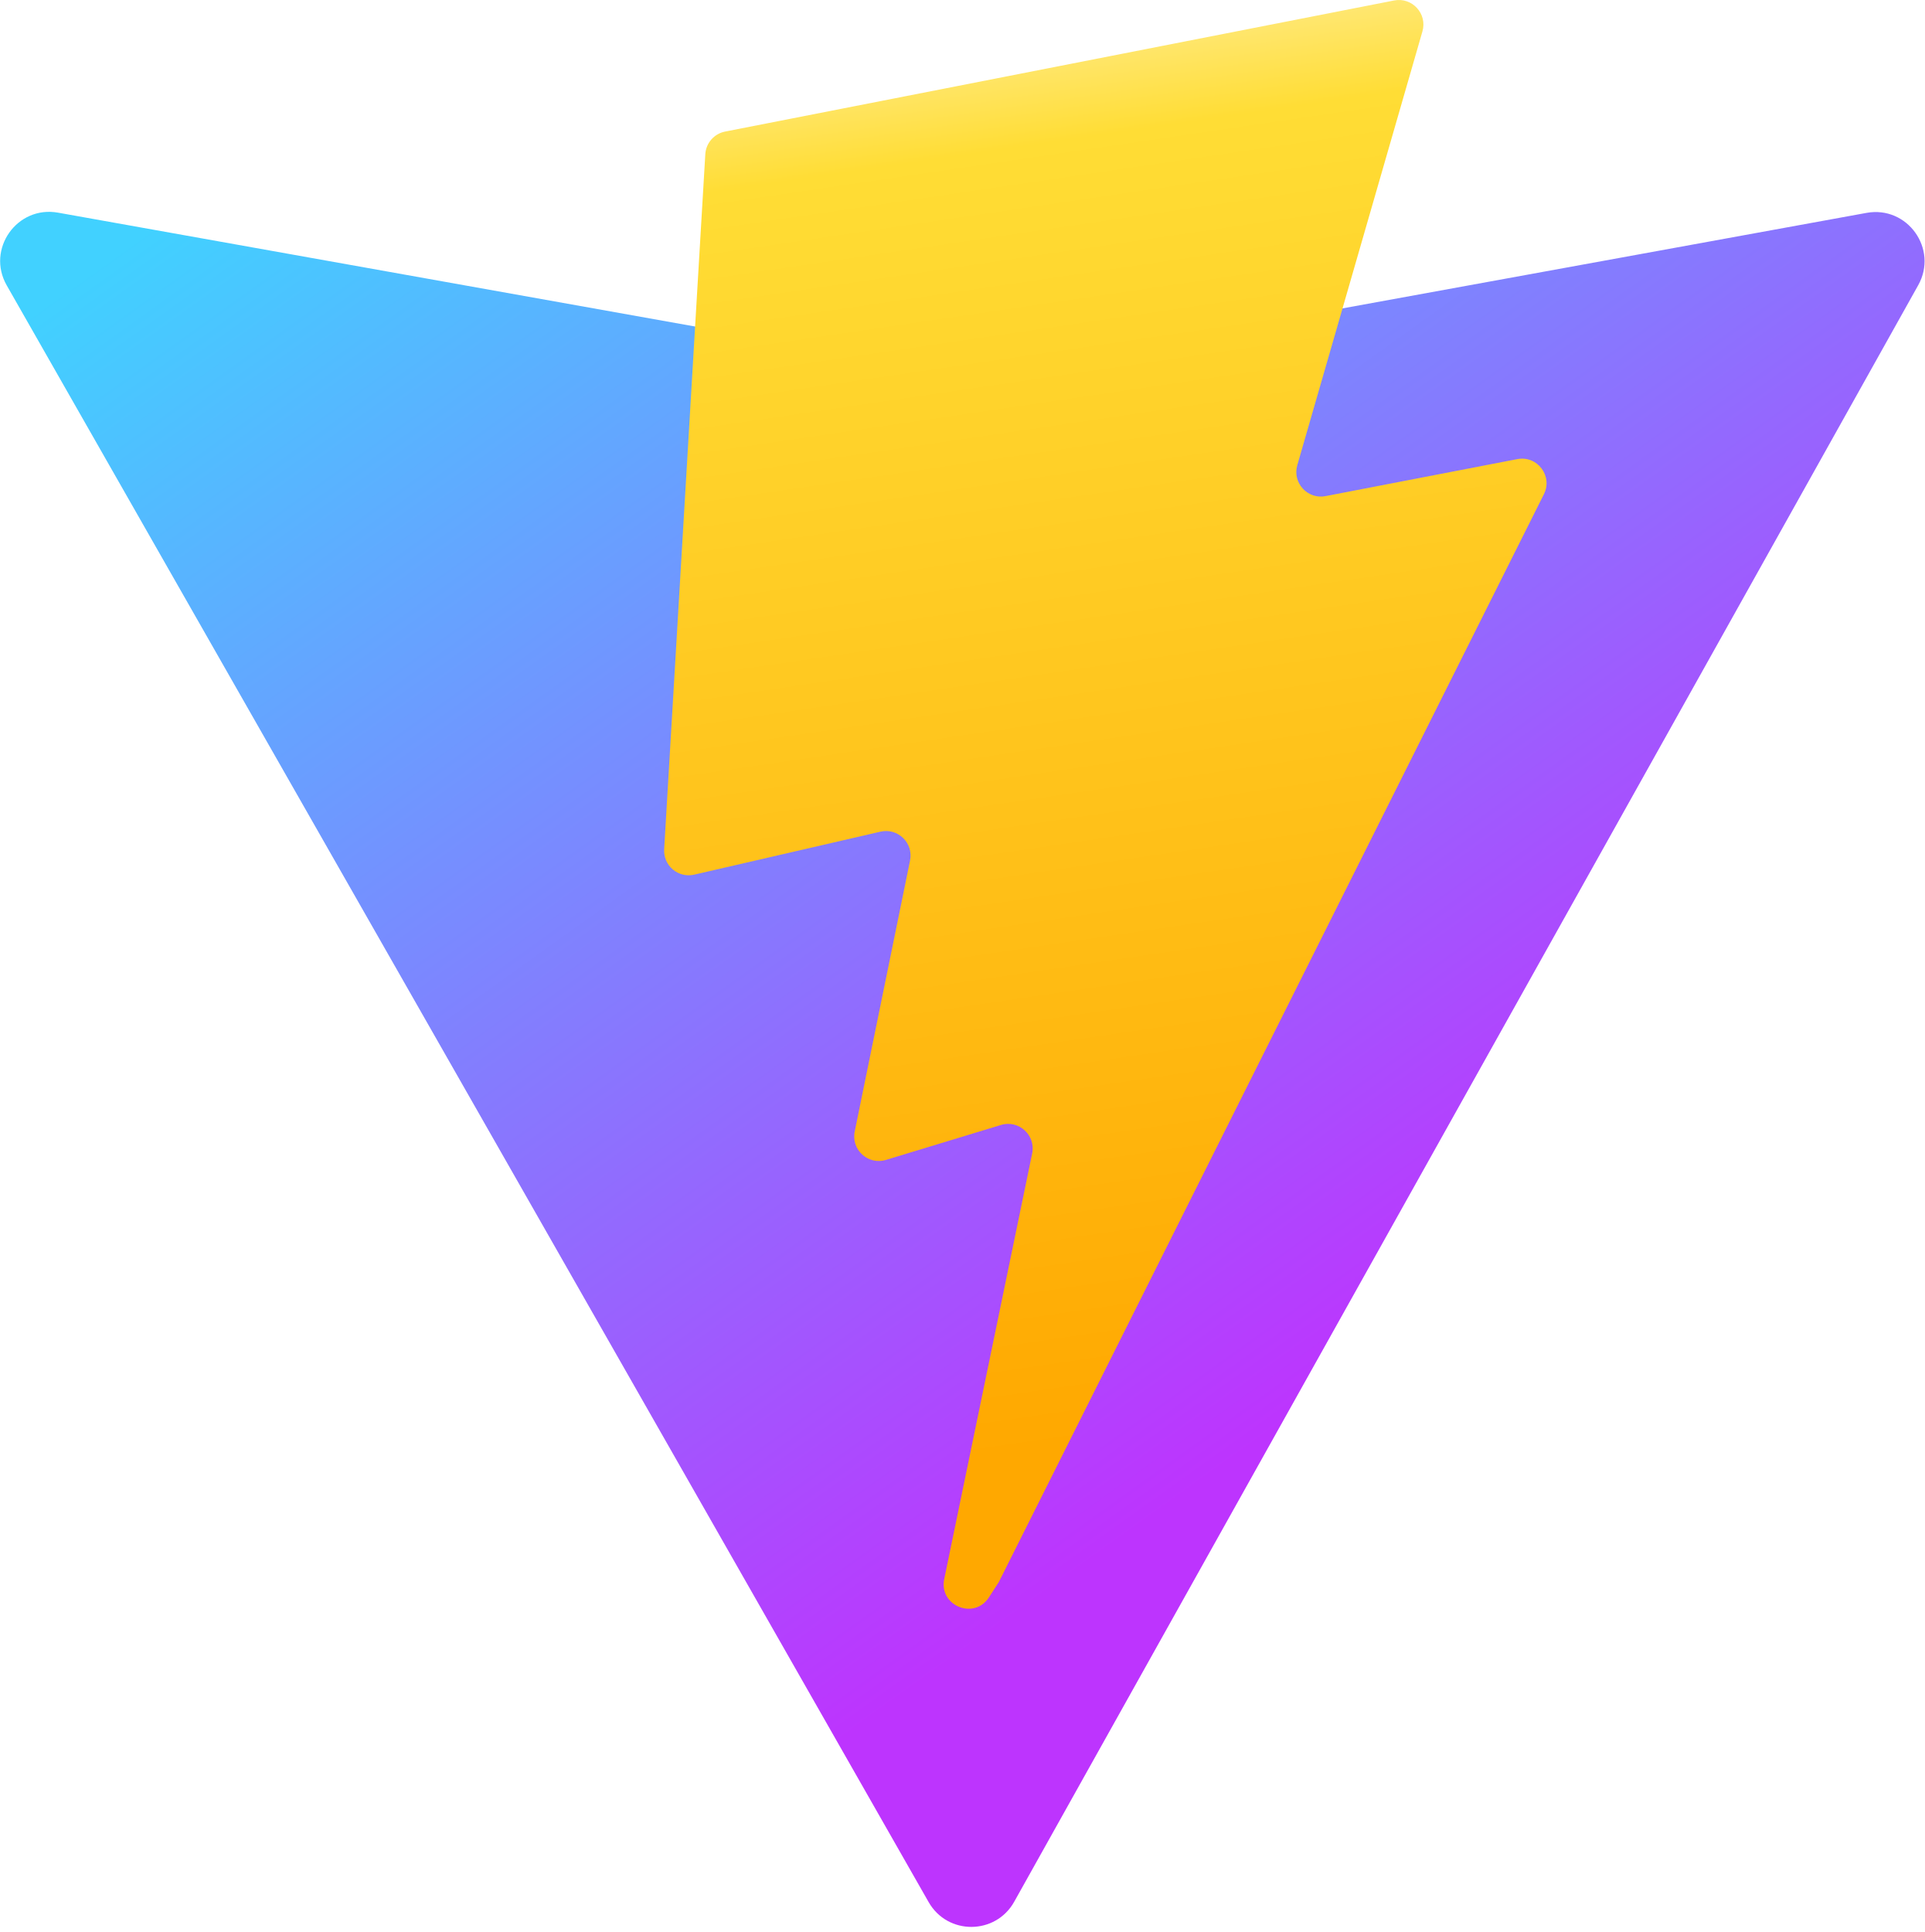
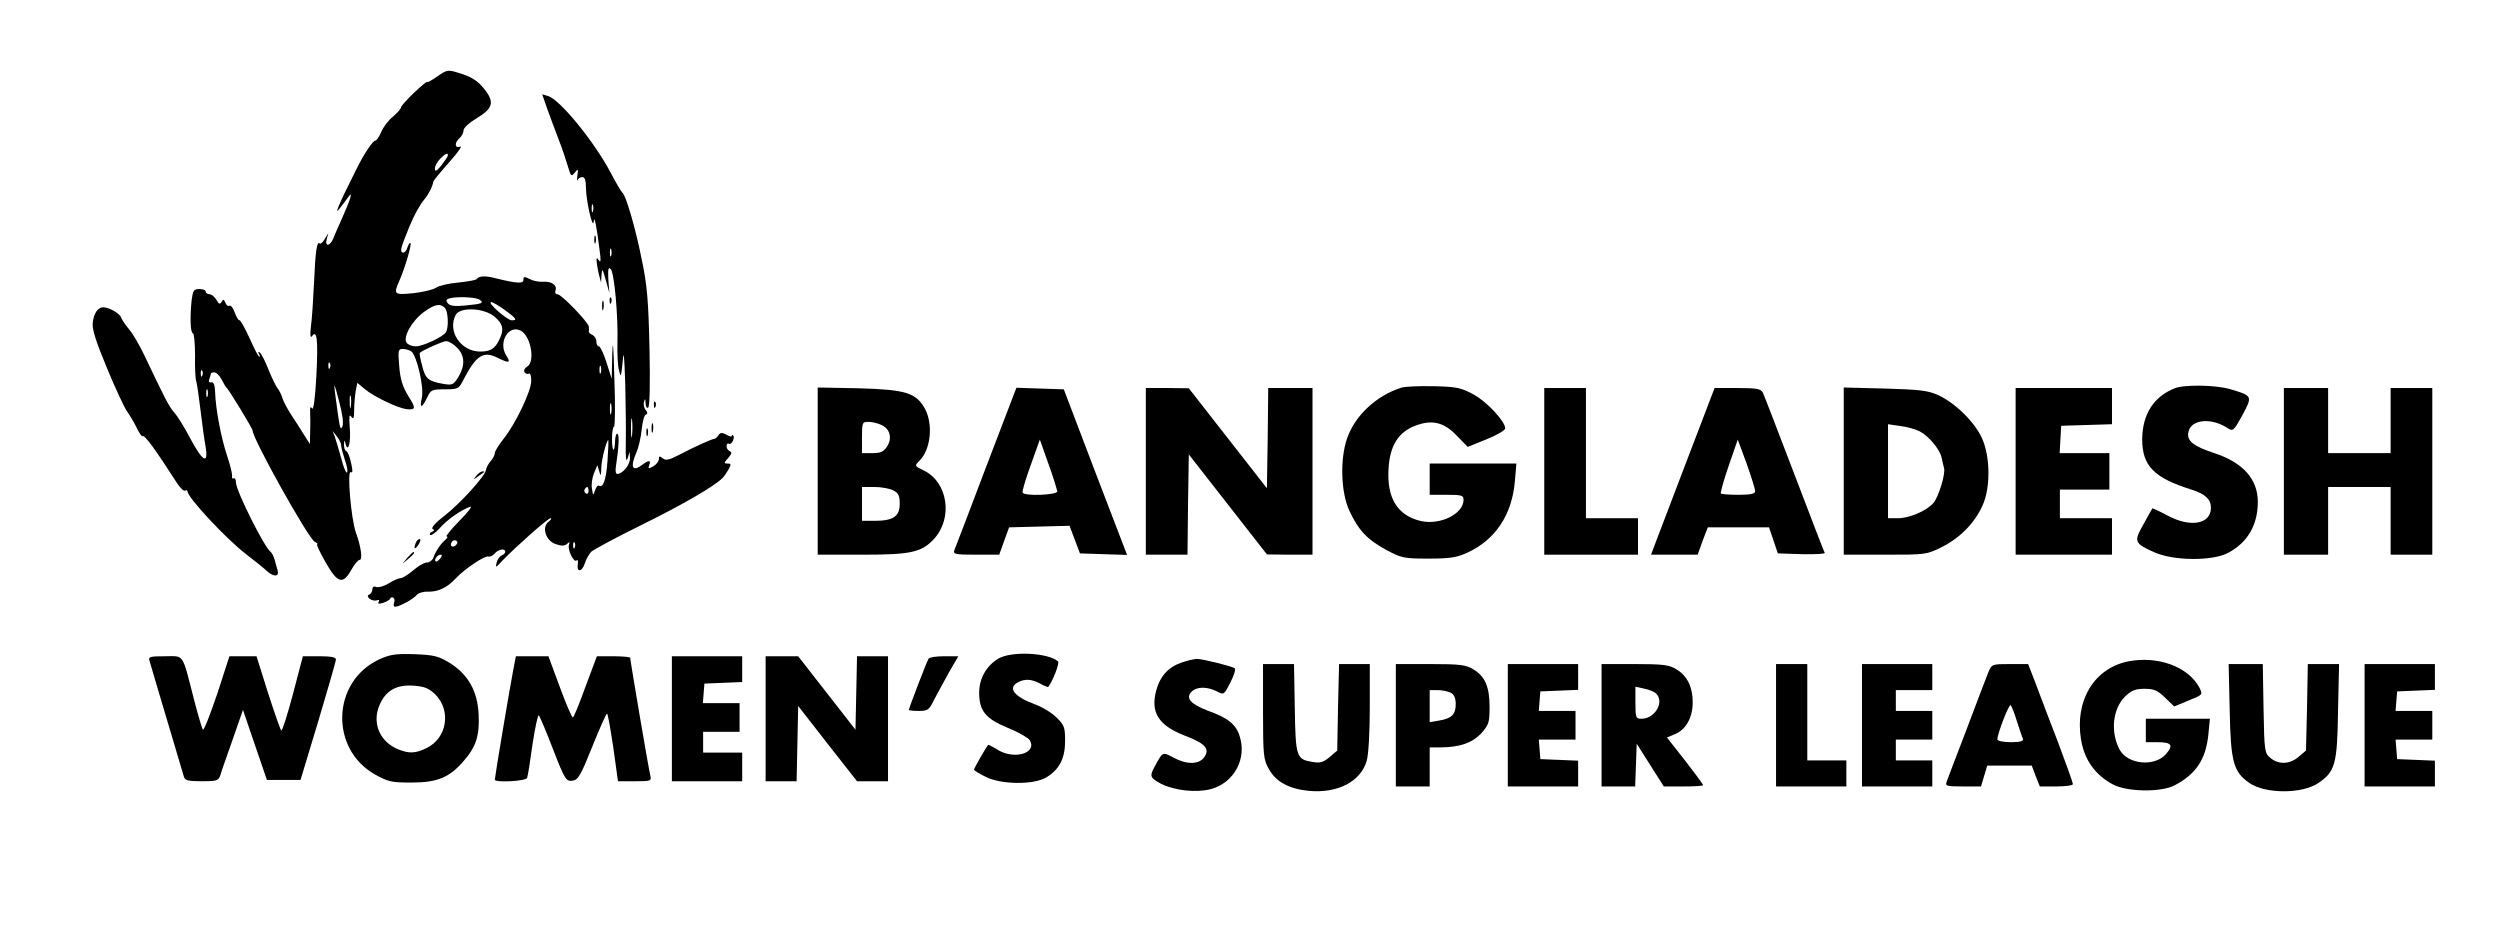
- <svg xmlns="http://www.w3.org/2000/svg" aria-hidden="true" role="img" className="iconify iconify--logos" width="31.88" height="32" preserveAspectRatio="xMidYMid meet" viewBox="0 0 256 257">
-   <defs>
-     <linearGradient id="IconifyId1813088fe1fbc01fb466" x1="-.828%" x2="57.636%" y1="7.652%" y2="78.411%">
-       <stop offset="0%" stop-color="#41D1FF" />
-       <stop offset="100%" stop-color="#BD34FE" />
-     </linearGradient>
-     <linearGradient id="IconifyId1813088fe1fbc01fb467" x1="43.376%" x2="50.316%" y1="2.242%" y2="89.03%">
-       <stop offset="0%" stop-color="#FFEA83" />
-       <stop offset="8.333%" stop-color="#FFDD35" />
-       <stop offset="100%" stop-color="#FFA800" />
-     </linearGradient>
-   </defs>
-   <path fill="url(#IconifyId1813088fe1fbc01fb466)" d="M255.153 37.938L134.897 252.976c-2.483 4.44-8.862 4.466-11.382.048L.875 37.958c-2.746-4.814 1.371-10.646 6.827-9.67l120.385 21.517a6.537 6.537 0 0 0 2.322-.004l117.867-21.483c5.438-.991 9.574 4.796 6.877 9.62Z" />
-   <path fill="url(#IconifyId1813088fe1fbc01fb467)" d="M185.432.063L96.44 17.501a3.268 3.268 0 0 0-2.634 3.014l-5.474 92.456a3.268 3.268 0 0 0 3.997 3.378l24.777-5.718c2.318-.535 4.413 1.507 3.936 3.838l-7.361 36.047c-.495 2.426 1.782 4.5 4.151 3.78l15.304-4.649c2.372-.72 4.652 1.36 4.15 3.788l-11.698 56.621c-.732 3.542 3.979 5.473 5.943 2.437l1.313-2.028l72.516-144.72c1.215-2.423-.88-5.186-3.54-4.672l-25.505 4.922c-2.396.462-4.435-1.77-3.759-4.114l16.646-57.705c.677-2.35-1.37-4.583-3.769-4.113Z" />
+ <svg xmlns="http://www.w3.org/2000/svg" version="1.0" width="960pt" height="360pt" viewBox="0 0 960 360" preserveAspectRatio="xMidYMid meet">
+   <g transform="translate(0,360) scale(0.1,-0.1)" fill="#000000" stroke="none">
+     <path d="M1677 3305 c-20 -14 -37 -23 -37 -20 0 4 -22 -15 -50 -41 -27 -26 -50 -51 -50 -56 0 -5 -14 -21 -31 -36 -18 -14 -38 -41 -45 -59 -8 -18 -18 -33 -23 -33 -9 0 -44 -52 -70 -105 -8 -16 -30 -60 -48 -97 -18 -38 -31 -68 -28 -68 2 0 16 17 31 38 21 29 24 32 19 12 -4 -14 -18 -48 -31 -77 -13 -29 -28 -63 -34 -78 -12 -31 -34 -34 -25 -2 l6 22 -14 -23 c-7 -12 -16 -20 -19 -17 -11 11 -17 -29 -22 -148 -3 -66 -8 -142 -12 -170 -4 -34 -2 -47 4 -38 19 27 24 -12 17 -150 -5 -90 -11 -136 -17 -127 -6 9 -8 4 -7 -17 1 -16 1 -50 0 -75 l-1 -45 -23 36 c-12 20 -34 54 -48 75 -14 22 -30 50 -34 64 -4 14 -13 32 -20 40 -6 8 -22 41 -35 73 -12 31 -27 60 -33 64 -6 3 -7 1 -3 -5 4 -7 5 -12 2 -12 -4 0 -20 32 -37 70 -18 39 -35 70 -39 70 -5 0 -13 14 -19 31 -6 17 -15 28 -20 25 -5 -3 -12 2 -15 11 -6 14 -9 15 -15 4 -7 -11 -11 -9 -20 8 -7 11 -18 21 -26 21 -8 0 -15 5 -15 10 0 6 -11 10 -24 10 -22 0 -25 -5 -30 -42 -7 -64 -5 -128 5 -128 4 0 8 -38 8 -84 -1 -46 1 -92 5 -102 3 -11 10 -59 16 -109 6 -49 14 -111 19 -137 13 -76 -11 -62 -63 37 -20 38 -46 79 -56 90 -19 20 -38 57 -113 215 -19 41 -47 89 -61 105 -14 17 -28 37 -31 46 -6 16 -46 39 -69 39 -20 0 -36 -23 -40 -60 -3 -24 13 -73 55 -174 32 -78 67 -152 77 -166 10 -14 27 -42 37 -63 10 -21 20 -35 23 -32 7 6 47 -48 133 -182 12 -18 25 -30 30 -27 5 3 9 1 9 -3 0 -23 150 -184 225 -241 33 -26 69 -54 79 -64 27 -25 49 -23 42 2 -3 11 -9 30 -12 43 -4 12 -10 24 -14 27 -24 16 -133 234 -134 267 0 12 -4 19 -9 16 -4 -3 -7 1 -6 8 2 8 -7 43 -19 79 -23 69 -44 179 -46 245 -1 28 -6 39 -15 37 -9 -2 -11 3 -7 13 3 9 6 19 6 21 0 2 6 4 13 4 8 0 20 -12 28 -27 8 -16 16 -30 20 -33 9 -8 99 -156 99 -163 0 -32 212 -411 238 -427 10 -5 14 -10 10 -10 -4 0 10 -30 31 -67 47 -83 67 -89 99 -33 12 22 27 40 33 40 12 0 6 49 -15 107 -18 52 -34 239 -19 230 8 -5 8 6 1 36 -5 23 -13 44 -19 45 -5 2 -8 13 -8 25 1 19 2 20 6 3 10 -38 21 7 16 63 -3 41 -2 52 6 41 8 -12 11 -6 11 26 0 23 3 55 6 73 l6 31 30 -25 c33 -28 126 -72 158 -76 37 -4 38 3 8 50 -23 38 -31 66 -35 115 -5 60 -4 66 13 66 11 0 25 -4 33 -9 21 -14 50 -138 41 -178 -10 -42 0 -42 20 0 14 30 18 32 68 32 48 0 54 2 68 30 52 101 79 119 135 91 44 -22 52 -20 33 9 -32 50 9 120 56 95 39 -21 56 -120 24 -138 -9 -5 -14 -15 -10 -21 4 -6 12 -9 17 -6 5 4 9 -9 9 -27 0 -40 -61 -167 -107 -224 -18 -23 -33 -47 -33 -54 0 -7 -7 -21 -16 -31 -8 -9 -17 -25 -18 -34 -3 -23 -98 -128 -161 -177 -32 -24 -50 -45 -44 -49 8 -4 7 -8 -2 -11 -8 -3 -11 -9 -7 -12 3 -4 19 7 35 24 28 33 82 71 118 84 11 4 -7 -20 -40 -53 -33 -34 -55 -61 -50 -61 6 0 3 -6 -5 -13 -18 -15 -38 -45 -46 -69 -4 -10 -15 -18 -25 -18 -10 0 -34 -14 -52 -30 -19 -16 -41 -30 -48 -30 -8 0 -29 -9 -46 -20 -18 -11 -39 -17 -48 -14 -9 4 -15 0 -15 -9 0 -8 -6 -18 -12 -20 -18 -7 12 -29 30 -22 8 3 10 0 6 -6 -4 -8 1 -9 17 -4 13 4 26 12 27 16 2 5 8 7 12 4 5 -3 7 -12 3 -20 -3 -8 -1 -15 4 -15 16 0 70 29 83 45 6 8 26 14 44 13 38 -1 73 15 106 51 34 36 112 89 126 84 6 -2 17 3 24 12 14 16 40 21 40 6 0 -5 -6 -11 -14 -14 -7 -3 -16 -15 -19 -28 -5 -20 -4 -20 21 7 51 53 176 164 186 164 5 0 2 -6 -7 -13 -28 -20 -12 -73 26 -86 22 -8 34 -8 44 0 10 9 12 9 8 -3 -7 -18 19 -71 29 -60 5 4 6 -2 5 -13 -6 -33 15 -33 26 0 5 17 17 37 25 46 8 8 96 55 195 104 158 78 279 148 310 180 6 6 16 21 23 33 10 19 10 22 -4 22 -15 0 -15 2 2 21 14 16 15 23 7 26 -7 3 -13 11 -13 19 0 9 4 13 9 10 10 -6 25 24 16 32 -3 3 -5 2 -5 -2 0 -4 -10 -2 -21 5 -17 9 -23 8 -30 -2 -5 -8 -12 -14 -16 -14 -10 -1 -73 -29 -136 -62 -38 -20 -51 -22 -62 -13 -12 10 -15 9 -15 -3 0 -9 -10 -21 -22 -28 -18 -10 -20 -9 -15 5 8 20 -2 20 -27 1 -38 -29 -47 -9 -22 48 8 18 17 57 20 87 3 30 10 56 16 58 8 3 7 8 0 17 -7 8 -10 22 -7 32 4 14 5 13 6 -5 0 -13 5 -21 10 -17 6 3 8 94 5 228 -4 183 -9 243 -30 342 -24 121 -61 246 -74 255 -4 3 -24 37 -44 75 -63 120 -196 283 -241 296 l-23 7 18 -52 c10 -28 30 -82 45 -121 15 -38 31 -87 37 -108 10 -34 12 -36 25 -20 13 16 14 15 10 -12 -2 -16 -2 -24 0 -17 3 6 11 12 19 12 10 0 14 -13 14 -42 1 -52 27 -165 30 -128 2 26 11 -17 23 -115 5 -34 4 -45 -3 -35 -8 12 -10 11 -9 -5 1 -11 5 -33 9 -50 l8 -30 2 30 c2 26 4 24 16 -20 l14 -50 -4 52 c-2 39 0 49 9 40 14 -14 29 -181 26 -285 -1 -40 1 -87 6 -105 7 -29 8 -25 14 33 4 50 6 31 10 -85 2 -82 3 -186 2 -230 -1 -55 1 -72 7 -55 l8 25 1 -25 c1 -24 -28 -60 -49 -60 -5 0 -8 12 -5 28 11 74 14 122 6 126 -4 3 -8 -8 -9 -25 -1 -50 -12 -47 -12 4 0 25 3 47 8 49 4 2 5 86 1 188 -3 125 -6 154 -8 90 l-2 -95 -20 63 c-11 34 -24 62 -29 62 -6 0 -10 9 -10 19 0 10 -7 21 -15 25 -8 3 -15 9 -14 13 1 4 1 13 0 19 -2 17 -105 124 -120 124 -7 0 -11 6 -8 14 8 21 -16 37 -49 34 -16 -1 -39 4 -51 11 -19 10 -23 9 -23 -3 0 -16 -23 -15 -105 5 -41 11 -66 10 -75 -3 -3 -4 -35 -9 -70 -13 -36 -3 -75 -12 -86 -20 -12 -8 -52 -17 -88 -21 -73 -7 -76 -5 -52 49 21 48 48 139 42 144 -2 2 -7 -5 -11 -16 -3 -12 -11 -21 -16 -21 -12 0 -11 13 2 47 6 15 16 39 21 53 18 43 40 84 58 105 16 19 32 51 34 68 1 4 28 37 61 74 33 37 52 64 42 60 -21 -8 -23 15 -2 33 8 7 15 20 15 29 0 10 22 30 49 46 65 39 71 63 30 114 -21 27 -46 44 -79 55 -62 20 -59 21 -103 -9z m43 -302 c-1 -5 -12 -21 -25 -38 -19 -23 -25 -26 -25 -12 0 9 9 26 20 37 21 21 30 25 30 13z m557 -215 c-3 -7 -5 -2 -5 12 0 14 2 19 5 13 2 -7 2 -19 0 -25z m70 -170 c-3 -7 -5 -2 -5 12 0 14 2 19 5 13 2 -7 2 -19 0 -25z m-507 -168 c21 -13 12 -17 -52 -23 -41 -4 -60 -2 -68 8 -8 10 -7 14 2 18 22 9 102 7 118 -3z m98 -40 c45 -33 50 -40 27 -40 -17 0 -96 69 -79 70 6 0 30 -14 52 -30z m-230 8 c13 -13 16 -76 4 -94 -11 -18 -89 -54 -115 -54 -14 0 -29 6 -35 13 -17 20 20 86 66 119 41 30 62 34 80 16z m191 -34 c34 -29 38 -51 16 -93 -16 -31 -33 -41 -71 -41 -75 0 -127 79 -94 141 17 31 109 27 149 -7z m-144 -119 c30 -30 32 -68 5 -113 -19 -30 -23 -32 -58 -26 -58 10 -69 20 -81 70 -7 25 -11 48 -9 49 14 12 87 44 101 45 10 0 29 -11 42 -25z m-488 -77 c-3 -8 -6 -5 -6 6 -1 11 2 17 5 13 3 -3 4 -12 1 -19z m1040 -20 c-3 -7 -5 -2 -5 12 0 14 2 19 5 13 2 -7 2 -19 0 -25z m-1530 -10 c-3 -8 -6 -5 -6 6 -1 11 2 17 5 13 3 -3 4 -12 1 -19z m538 -195 c-9 -18 -10 -11 -29 132 -5 38 -1 31 15 -32 14 -51 19 -88 14 -100z m-518 115 c-3 -7 -5 -2 -5 12 0 14 2 19 5 13 2 -7 2 -19 0 -25z m550 -40 c-2 -13 -4 -5 -4 17 -1 22 1 32 4 23 2 -10 2 -28 0 -40z m1000 -25 c-3 -10 -5 -2 -5 17 0 19 2 27 5 18 2 -10 2 -26 0 -35z m80 -85 c-2 -18 -4 -6 -4 27 0 33 2 48 4 33 2 -15 2 -42 0 -60z m-1117 -38 c0 -8 7 -33 14 -55 8 -22 12 -44 9 -49 -4 -5 -14 20 -23 55 -10 35 -21 73 -25 84 l-8 20 16 -20 c9 -11 17 -27 17 -35z m1023 -57 c-5 -75 -17 -108 -33 -98 -4 3 -11 -5 -15 -18 -7 -21 -8 -21 -12 7 -3 15 1 42 8 59 l13 31 7 -24 c6 -21 7 -18 8 14 1 33 20 106 27 106 1 0 0 -35 -3 -77z m-73 -119 c0 -8 -5 -12 -10 -9 -6 4 -8 11 -5 16 9 14 15 11 15 -7z m-509 -207 c-13 -13 -26 -3 -16 12 3 6 11 8 17 5 6 -4 6 -10 -1 -17z m456 -9 c-3 -8 -6 -5 -6 6 -1 11 2 17 5 13 3 -3 4 -12 1 -19z m-517 -43 c-7 -9 -15 -13 -17 -11 -7 7 7 26 19 26 6 0 6 -6 -2 -15z" />
+     <path d="M2282 2680 c0 -14 2 -19 5 -12 2 6 2 18 0 25 -3 6 -5 1 -5 -13z" />
+     <path d="M2341 2444 c0 -11 3 -14 6 -6 3 7 2 16 -1 19 -3 4 -6 -2 -5 -13z" />
+     <path d="M2312 2425 c0 -16 2 -22 5 -12 2 9 2 23 0 30 -3 6 -5 -1 -5 -18z" />
+     <path d="M5380 2111 c-96 -31 -177 -107 -207 -194 -28 -80 -24 -207 8 -277 36 -77 68 -111 141 -151 60 -32 68 -34 163 -34 83 0 109 4 150 23 107 49 171 145 182 273 l6 69 -167 0 -166 0 0 -60 0 -60 65 0 c57 0 65 -2 65 -19 0 -54 -88 -98 -163 -82 -90 21 -132 87 -125 201 5 88 37 140 102 165 65 25 111 14 161 -39 l41 -42 72 29 c40 16 72 35 72 42 0 27 -70 102 -121 130 -48 26 -65 30 -154 32 -55 1 -111 -1 -125 -6z" />
+     <path d="M8351 2109 c-81 -32 -124 -100 -125 -195 0 -103 45 -149 189 -194 53 -17 75 -37 75 -70 0 -62 -77 -77 -164 -31 -32 17 -60 30 -61 29 -1 -2 -16 -29 -34 -61 -38 -67 -36 -73 42 -108 74 -33 223 -34 283 -2 75 40 114 107 114 196 0 87 -57 151 -167 187 -82 27 -108 48 -99 83 11 47 88 54 150 13 21 -13 23 -11 57 50 39 73 39 74 -45 99 -55 17 -178 19 -215 4z" />
+     <path d="M3140 1791 l0 -321 173 0 c186 0 226 9 274 61 73 80 53 217 -39 262 -37 18 -37 18 -17 38 43 43 53 139 21 199 -34 62 -75 74 -254 79 l-158 3 0 -321z m245 177 c33 -15 42 -51 21 -83 -13 -20 -25 -25 -56 -25 l-40 0 0 60 c0 57 1 60 25 60 13 0 36 -5 50 -12z m45 -251 c20 -10 25 -20 25 -52 0 -48 -25 -65 -97 -65 l-48 0 0 65 0 65 48 0 c26 0 58 -6 72 -13z" />
+     <path d="M3787 1808 c-63 -167 -118 -311 -122 -320 -6 -16 1 -18 83 -18 l89 0 19 53 19 52 116 3 116 3 20 -53 20 -53 90 -3 91 -3 -122 318 -121 318 -91 3 -91 3 -116 -303z m273 -95 c0 -14 -125 -19 -133 -5 -3 4 11 51 31 106 l35 98 33 -93 c19 -52 33 -100 34 -106z" />
+     <path d="M4400 1790 l0 -320 80 0 80 0 2 192 3 193 150 -192 150 -192 88 -1 87 0 0 320 0 320 -85 0 -85 0 -2 -192 -3 -193 -150 192 -150 192 -82 1 -83 0 0 -320z" />
+     <path d="M5930 1790 l0 -320 180 0 180 0 0 70 0 70 -100 0 -100 0 0 250 0 250 -80 0 -80 0 0 -320z" />
+     <path d="M6480 1838 c-57 -150 -112 -294 -122 -320 l-18 -48 89 0 90 0 19 53 20 52 118 0 117 0 17 -50 17 -50 92 -3 c51 -1 90 1 88 5 -3 4 -55 141 -117 303 -62 162 -116 303 -121 313 -8 14 -24 17 -98 17 l-87 0 -104 -272z m260 -124 c0 -10 -16 -14 -63 -14 -35 0 -66 2 -69 5 -2 3 11 51 30 106 l35 101 34 -92 c18 -51 33 -99 33 -106z" />
+     <path d="M7080 1791 l0 -321 158 0 c157 0 160 0 220 30 69 35 125 92 155 159 31 67 30 187 -2 258 -28 62 -103 136 -169 166 -40 18 -72 21 -204 25 l-158 4 0 -321z m291 153 c35 -18 78 -69 85 -102 3 -15 7 -32 9 -39 7 -21 -21 -112 -41 -135 -27 -30 -92 -58 -136 -58 l-38 0 0 181 0 180 48 -7 c26 -3 59 -13 73 -20z" />
+     <path d="M7740 1790 l0 -320 185 0 185 0 0 70 0 70 -100 0 -100 0 0 55 0 55 95 0 95 0 0 70 0 70 -96 0 -95 0 3 53 3 52 98 3 97 3 0 69 0 70 -185 0 -185 0 0 -320z" />
+     <path d="M8770 1790 l0 -320 85 0 85 0 0 130 0 130 120 0 120 0 0 -130 0 -130 80 0 80 0 0 320 0 320 -80 0 -80 0 0 -125 0 -125 -120 0 -120 0 0 125 0 125 -85 0 -85 0 0 -320z" />
+     <path d="M2511 2044 c0 -11 3 -14 6 -6 3 7 2 16 -1 19 -3 4 -6 -2 -5 -13z" />
+     <path d="M2502 1955 c0 -16 2 -22 5 -12 2 9 2 23 0 30 -3 6 -5 -1 -5 -18z" />
+     <path d="M2482 1940 c0 -14 2 -19 5 -12 2 6 2 18 0 25 -3 6 -5 1 -5 -13z" />
+     <path d="M1829 1773 c-13 -17 -13 -17 6 -3 11 8 22 16 24 17 2 2 0 3 -6 3 -6 0 -17 -8 -24 -17z" />
+     <path d="M1596 1514 c-9 -24 -2 -26 12 -4 7 11 8 20 3 20 -5 0 -12 -7 -15 -16z" />
+     <path d="M1564 1458 l-19 -23 23 19 c21 18 27 26 19 26 -2 0 -12 -10 -23 -22z" />
+     <path d="M1454 1067 c-180 -86 -188 -343 -14 -441 50 -28 63 -31 140 -31 98 0 145 19 198 80 50 56 64 100 60 181 -4 90 -40 154 -112 199 -43 26 -60 30 -135 33 -74 2 -93 -1 -137 -21z m218 -134 c62 -63 44 -169 -35 -206 -41 -20 -65 -21 -104 -6 -72 27 -105 99 -77 168 23 58 65 83 132 78 43 -3 59 -10 84 -34z" />
+     <path d="M3832 1070 c-45 -28 -72 -76 -72 -130 0 -70 25 -100 110 -135 40 -16 78 -38 84 -47 30 -49 -56 -76 -120 -39 -19 12 -37 21 -39 21 -3 0 -55 -90 -55 -96 0 -2 19 -14 43 -26 58 -31 186 -33 235 -3 50 30 72 73 72 140 0 51 -3 60 -32 89 -18 18 -55 41 -83 51 -81 30 -107 63 -66 85 27 14 51 13 85 -5 16 -9 30 -14 31 -13 16 19 45 92 38 98 -38 34 -181 41 -231 10z" />
+     <path d="M574 1063 c3 -10 32 -110 66 -223 34 -113 63 -213 66 -222 4 -15 17 -18 69 -18 57 0 64 2 71 23 3 12 25 73 47 136 l40 115 46 -135 46 -134 65 0 64 0 68 225 c37 124 68 231 68 238 0 8 -19 12 -63 12 l-64 0 -38 -145 c-21 -79 -41 -143 -45 -140 -3 2 -26 67 -51 145 l-44 140 -52 0 -52 0 -47 -145 c-27 -79 -51 -141 -55 -137 -3 4 -18 54 -33 112 -48 186 -37 170 -112 170 -58 0 -65 -2 -60 -17z" />
+     <path d="M1971 1028 c-11 -55 -71 -412 -71 -422 0 -12 121 -6 124 7 3 6 12 65 21 130 10 65 21 115 24 110 4 -4 29 -63 55 -131 45 -116 50 -123 74 -120 22 3 31 18 76 130 28 70 54 128 57 128 3 0 13 -58 24 -130 l18 -130 65 0 c62 0 64 1 59 23 -6 22 -77 441 -77 451 0 3 -29 6 -64 6 l-64 0 -43 -115 c-23 -64 -45 -118 -49 -120 -3 -2 -26 50 -50 116 l-44 119 -62 0 -63 0 -10 -52z" />
+     <path d="M2580 840 l0 -240 135 0 135 0 0 55 0 55 -75 0 -75 0 0 40 0 40 70 0 70 0 0 55 0 55 -71 0 -70 0 3 38 3 37 73 3 72 3 0 49 0 50 -135 0 -135 0 0 -240z" />
+     <path d="M2940 840 l0 -240 60 0 59 0 3 144 3 145 113 -145 113 -144 60 0 59 0 0 240 0 240 -60 0 -59 0 -3 -141 -3 -141 -110 141 -110 141 -62 0 -63 0 0 -240z" />
+     <path d="M3566 1071 c-7 -10 -76 -191 -76 -197 0 -2 17 -4 38 -4 35 0 40 4 59 43 12 23 38 70 57 105 l36 62 -55 0 c-29 0 -56 -4 -59 -9z" />
+     <path d="M4535 1055 c-49 -17 -81 -53 -95 -106 -23 -85 9 -135 110 -174 79 -30 97 -51 74 -83 -20 -28 -67 -29 -118 -1 -42 22 -41 23 -71 -33 -22 -39 -19 -45 24 -68 53 -26 135 -35 191 -20 89 24 139 117 110 204 -14 45 -46 70 -122 97 -66 25 -87 49 -62 73 19 20 60 20 97 1 27 -14 27 -14 52 35 14 27 21 51 16 54 -15 9 -124 36 -146 36 -11 -1 -38 -7 -60 -15z" />
+     <path d="M8171 1060 c-130 -27 -204 -150 -180 -299 13 -79 54 -137 124 -174 54 -28 183 -30 235 -3 82 43 120 99 130 194 l6 62 -123 0 -123 0 0 -45 0 -45 44 0 c55 0 63 -11 34 -45 -44 -51 -148 -41 -179 17 -36 68 -26 158 22 204 24 23 39 29 74 29 36 0 50 -6 79 -34 l35 -34 55 23 c55 22 55 22 42 49 -43 81 -160 124 -275 101z" />
+     <path d="M4850 868 c0 -171 2 -186 23 -222 27 -49 79 -76 154 -83 110 -10 198 36 221 115 7 23 12 107 12 206 l0 166 -59 0 -59 0 -4 -166 -3 -166 -29 -25 c-24 -20 -36 -24 -65 -19 -63 10 -66 18 -69 206 l-3 170 -60 0 -59 0 0 -182z" />
+     <path d="M5360 815 l0 -235 65 0 65 0 0 75 0 75 43 0 c74 1 120 17 155 54 29 33 32 41 32 101 0 77 -17 118 -63 145 -27 17 -51 20 -164 20 l-133 0 0 -235z m211 125 c13 -7 19 -21 19 -44 0 -40 -16 -55 -64 -63 l-36 -6 0 62 0 61 31 0 c17 0 39 -5 50 -10z" />
+     <path d="M5790 815 l0 -235 135 0 135 0 0 50 0 49 -72 3 -73 3 -3 38 -3 37 70 0 71 0 0 55 0 55 -71 0 -70 0 3 38 3 37 73 3 72 3 0 49 0 50 -135 0 -135 0 0 -235z" />
+     <path d="M6150 815 l0 -235 65 0 64 0 3 82 3 82 52 -82 52 -82 76 0 c41 0 75 2 75 5 0 3 -31 45 -69 94 l-70 89 31 13 c42 17 68 64 68 122 0 59 -21 102 -63 127 -27 17 -51 20 -159 20 l-128 0 0 -235z m207 124 c37 -31 0 -99 -54 -99 -21 0 -23 4 -23 61 l0 62 32 -7 c17 -3 37 -11 45 -17z" />
+     <path d="M6820 815 l0 -235 135 0 135 0 0 50 0 50 -75 0 -75 0 0 185 0 185 -60 0 -60 0 0 -235z" />
+     <path d="M7150 815 l0 -235 135 0 135 0 0 50 0 50 -70 0 -70 0 0 40 0 40 70 0 70 0 0 55 0 55 -70 0 -70 0 0 40 0 40 70 0 70 0 0 50 0 50 -135 0 -135 0 0 -235z" />
+     <path d="M7635 1018 c-7 -18 -45 -116 -83 -218 -39 -102 -74 -193 -77 -202 -6 -16 0 -18 62 -18 l70 0 12 40 12 40 85 0 86 0 15 -40 16 -40 64 0 c34 0 63 4 63 9 0 5 -26 78 -58 163 -33 84 -71 186 -86 226 l-28 72 -69 0 c-70 0 -70 0 -84 -32z m110 -188 c10 -30 20 -61 23 -67 3 -9 -10 -13 -47 -13 -29 0 -51 5 -51 11 0 22 45 138 51 131 4 -4 15 -32 24 -62z" />
+     <path d="M8562 873 c4 -199 14 -237 76 -280 62 -42 202 -42 264 0 65 44 73 71 76 275 l4 182 -60 0 -60 0 -3 -166 -4 -166 -28 -24 c-34 -29 -76 -31 -108 -5 -23 19 -24 24 -27 190 l-3 171 -66 0 -65 0 4 -177z" />
+     <path d="M9080 815 l0 -235 135 0 135 0 0 50 0 49 -72 3 -73 3 -3 38 -3 37 70 0 71 0 0 55 0 55 -71 0 -70 0 3 38 3 37 73 3 72 3 0 49 0 50 -135 0 -135 0 0 -235z" />
+   </g>
</svg>
